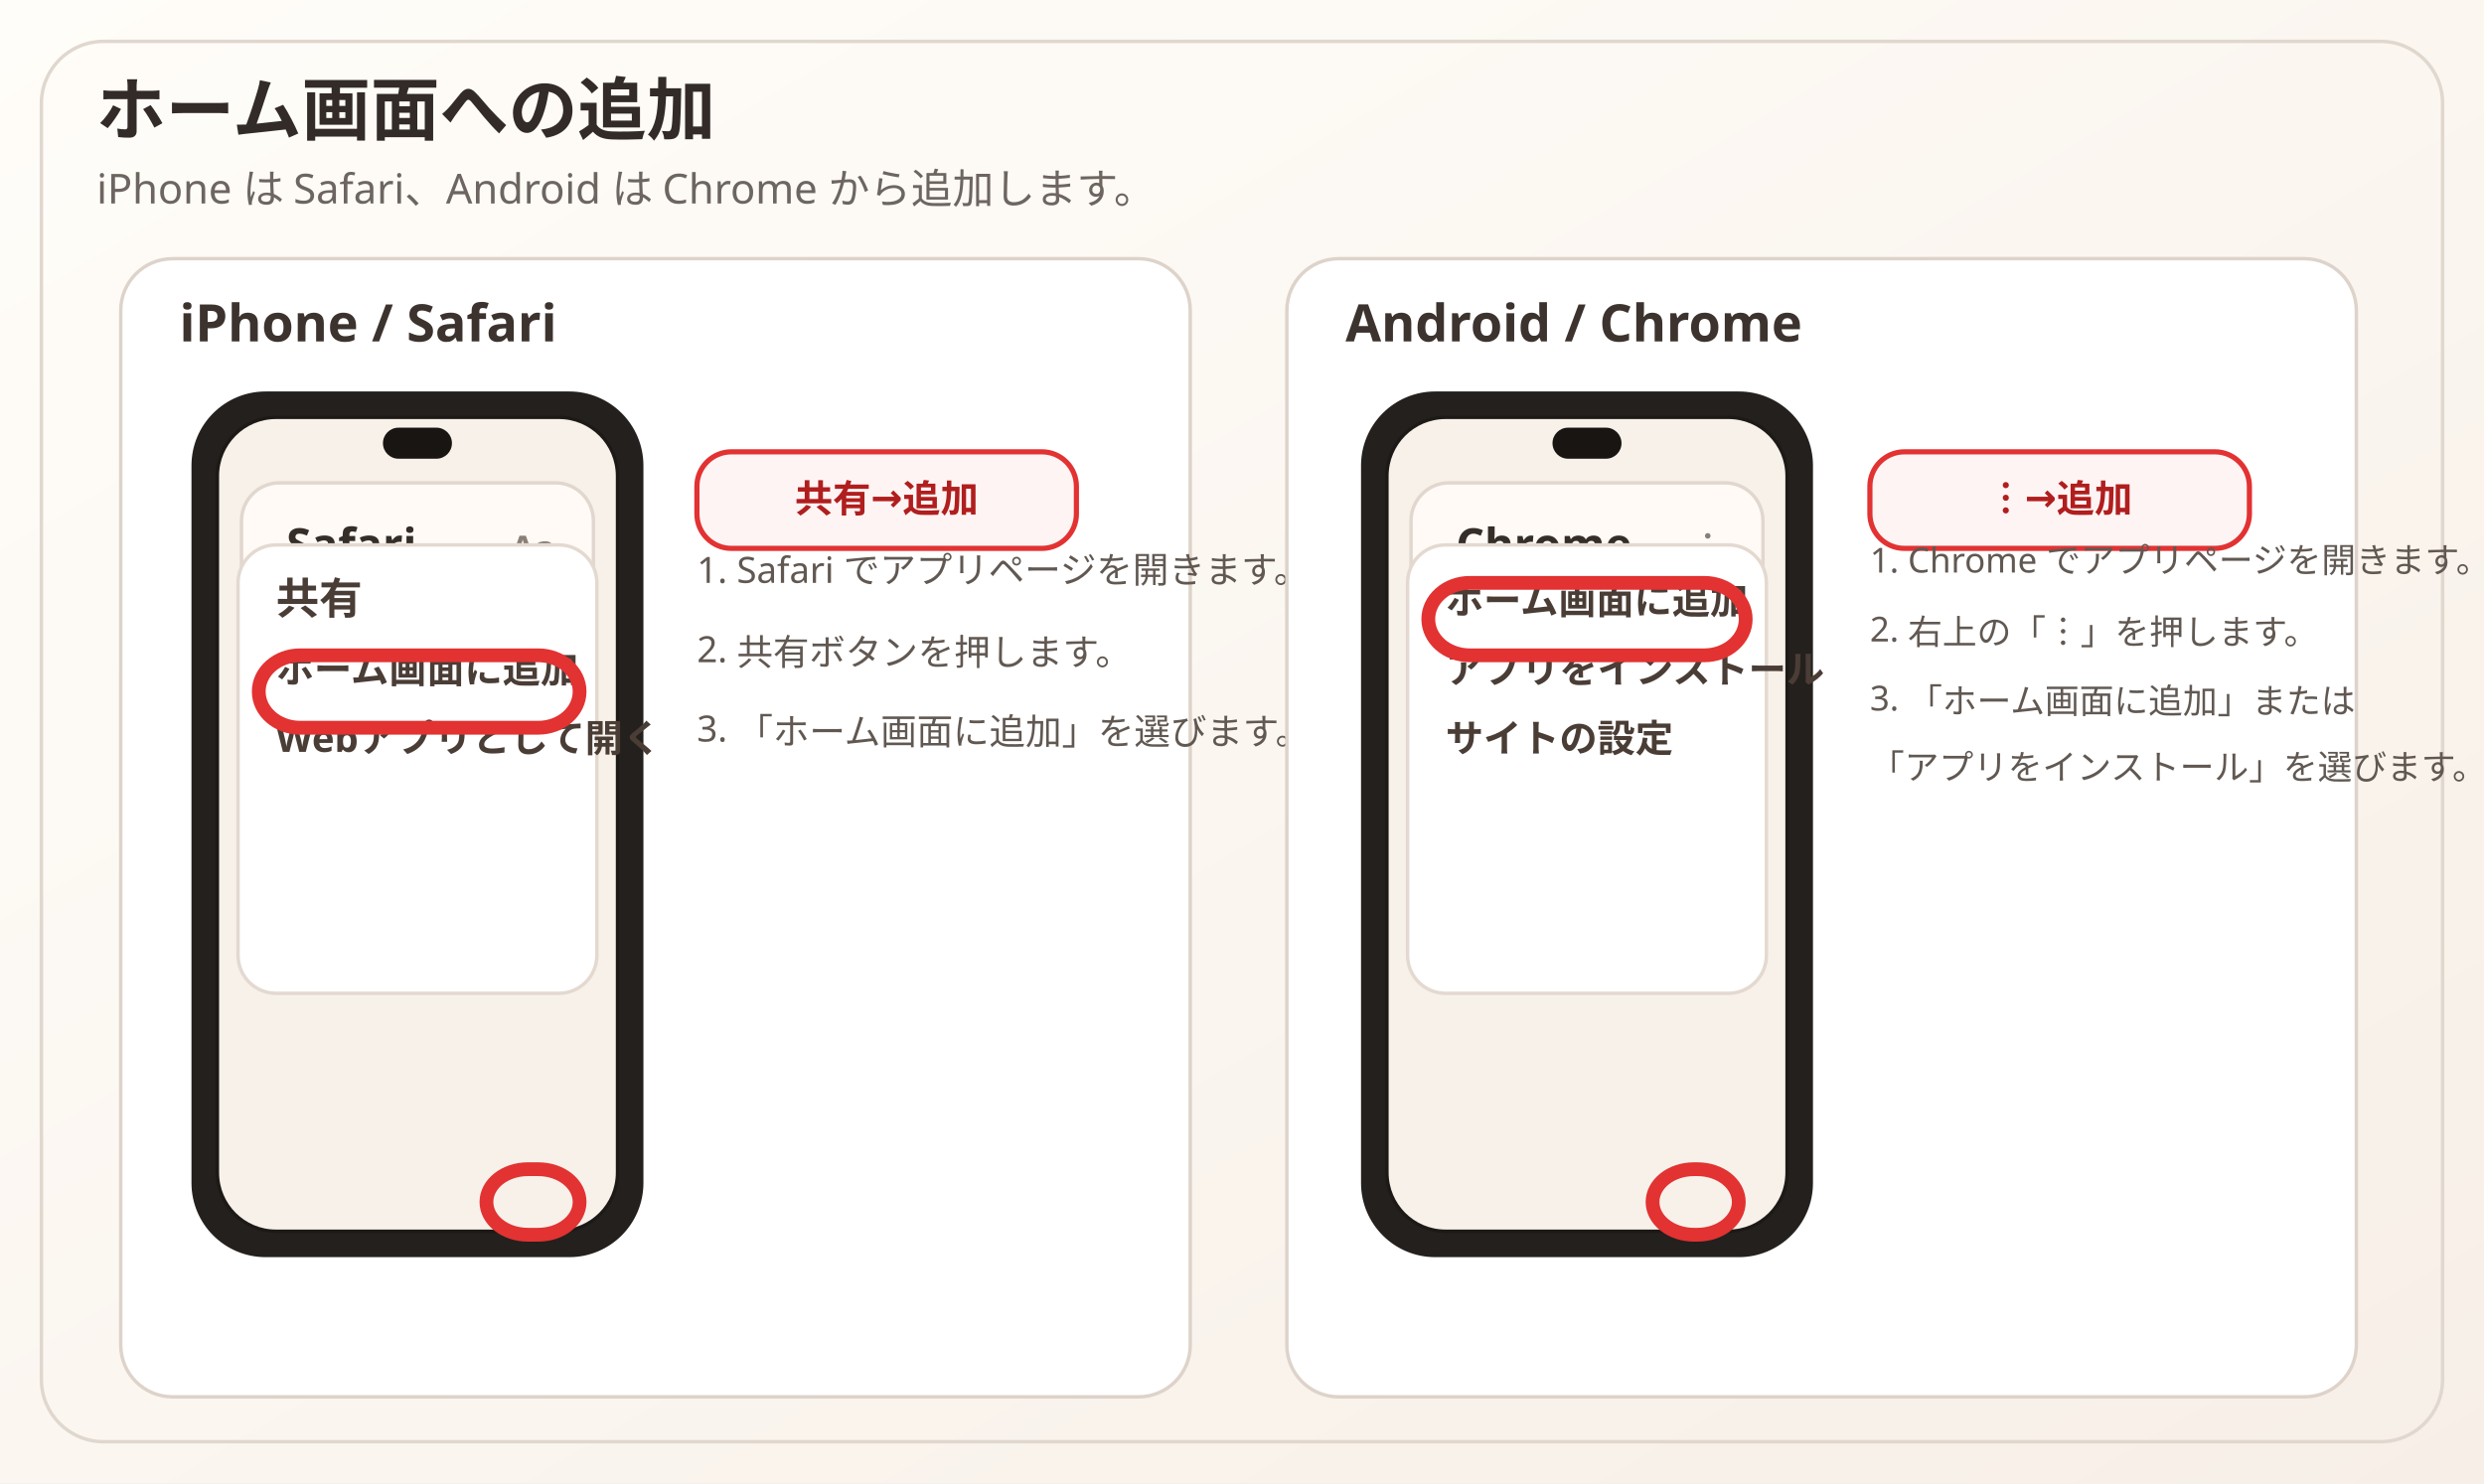
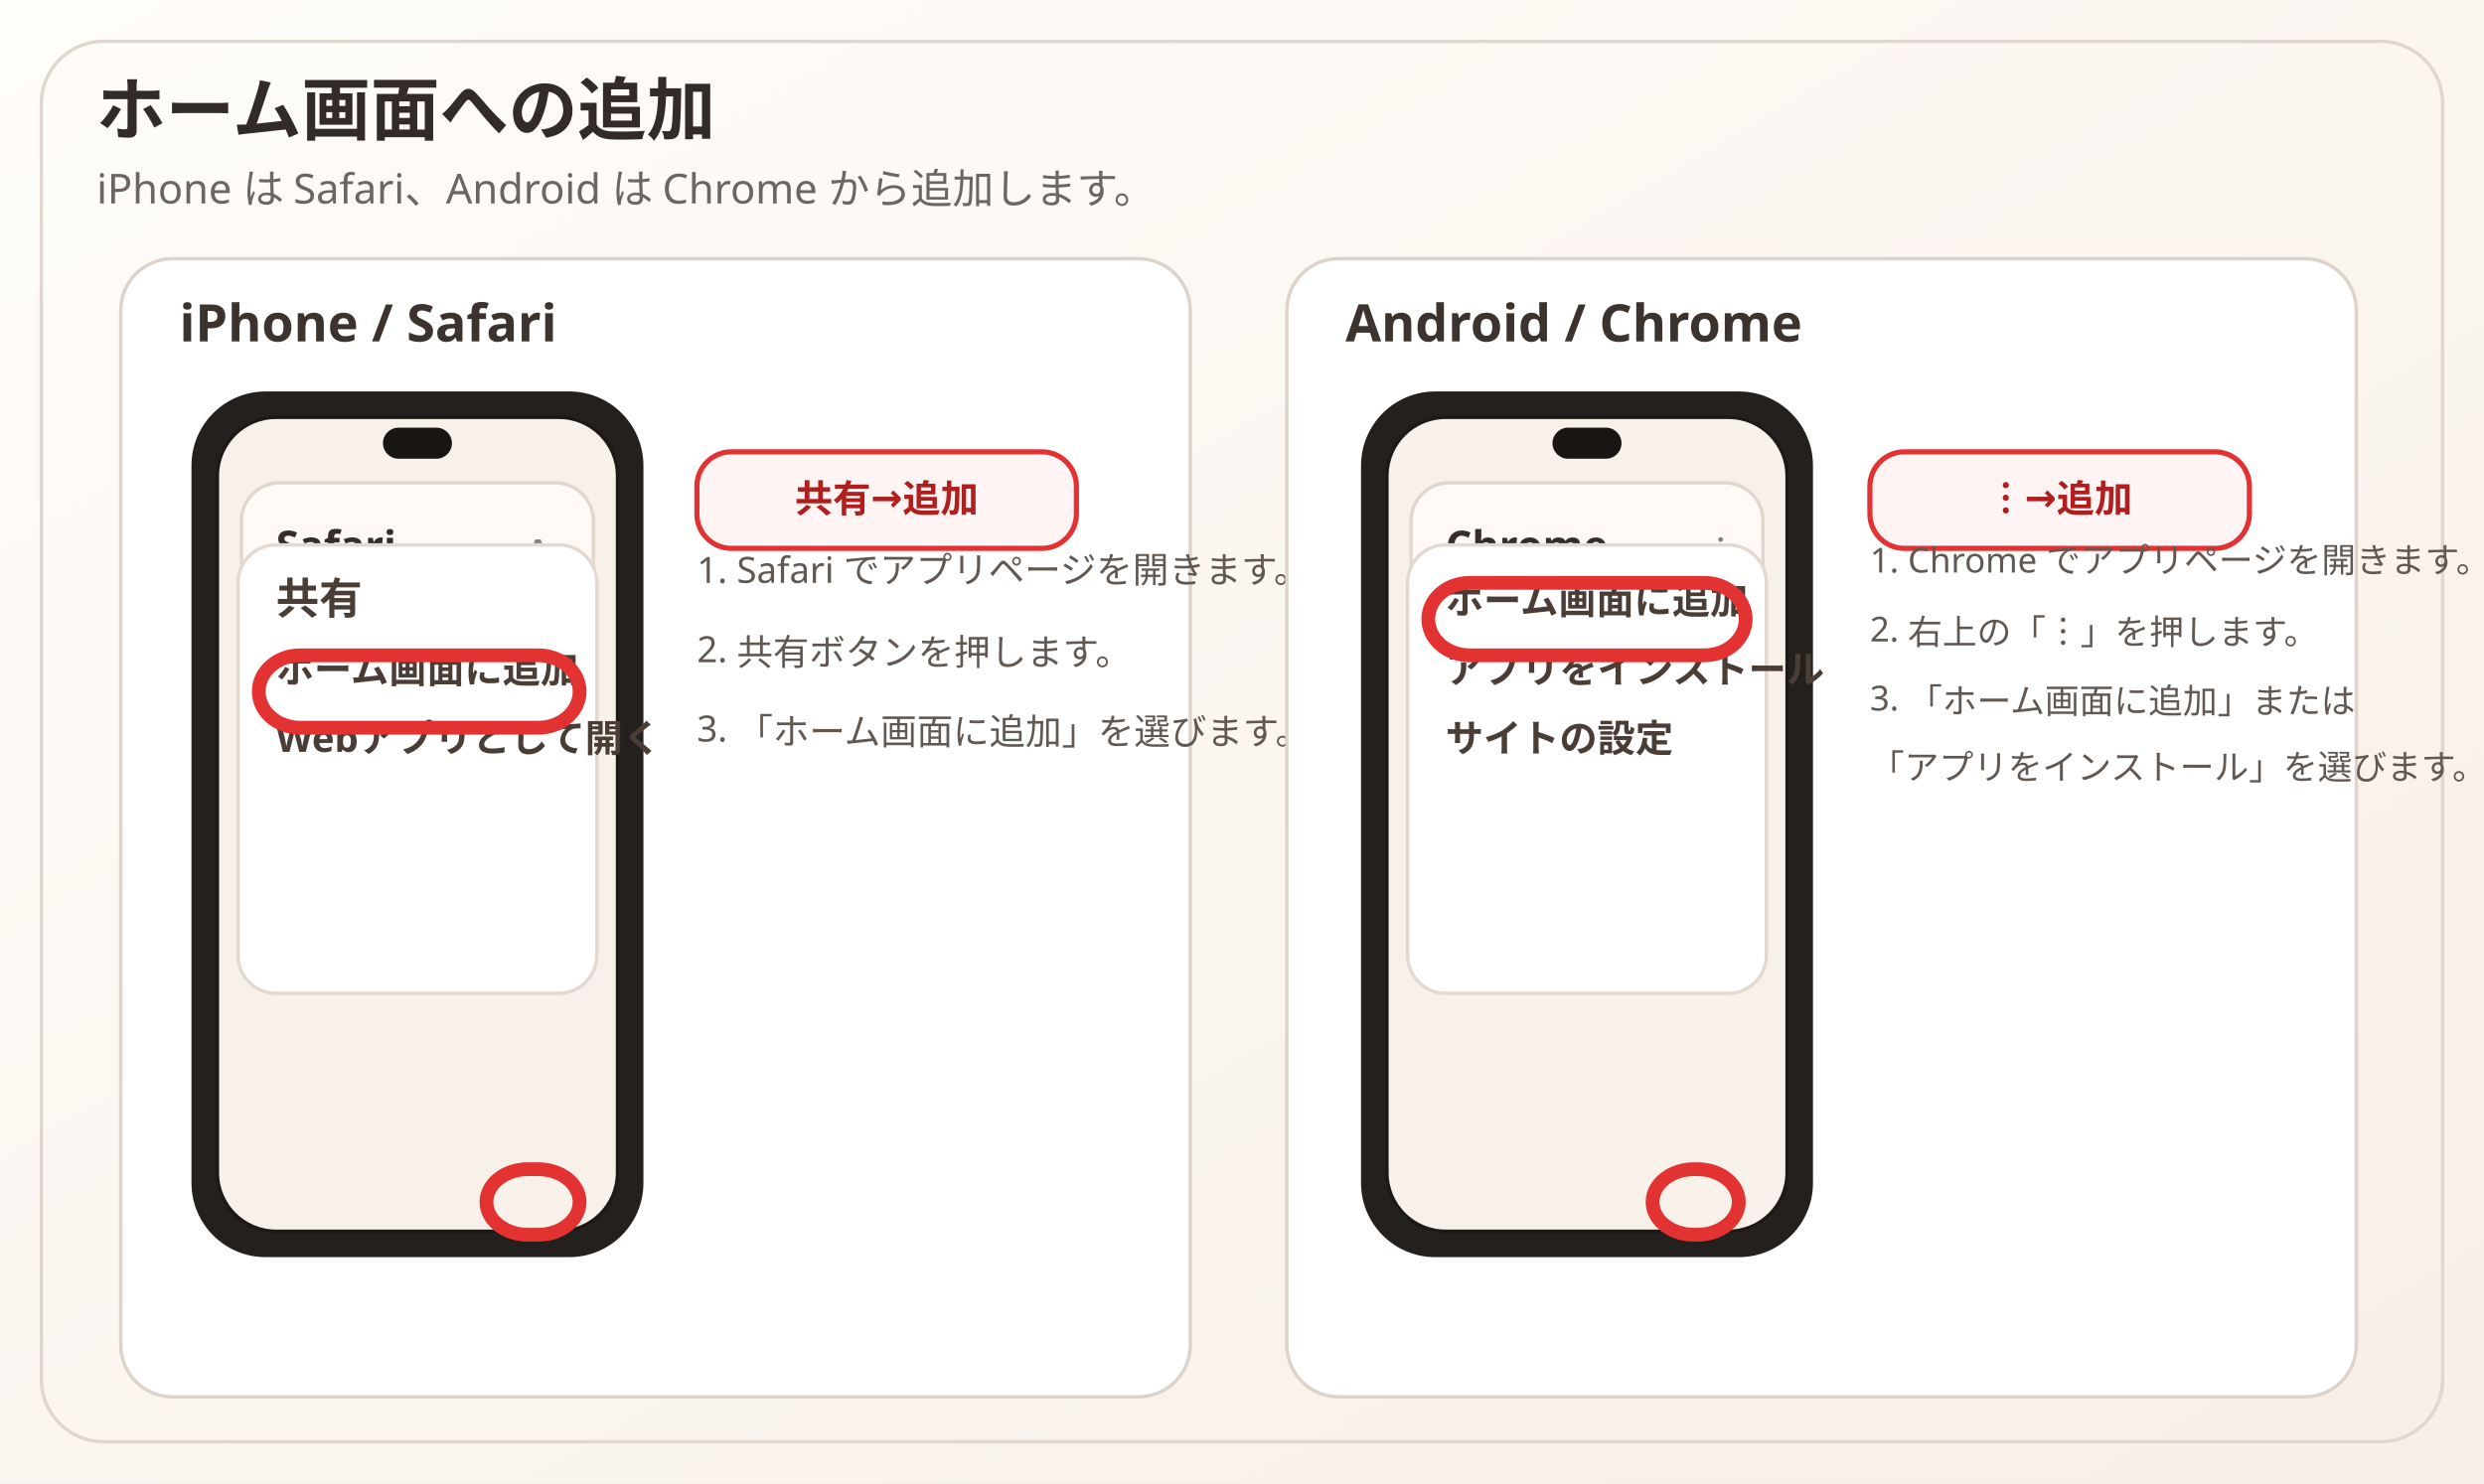
<svg xmlns="http://www.w3.org/2000/svg" width="1440" height="860" viewBox="0 0 1440 860">
  <defs>
    <linearGradient id="bg" x1="0" y1="0" x2="1" y2="1">
      <stop offset="0%" stop-color="#fffdf9" />
      <stop offset="100%" stop-color="#f7efe7" />
    </linearGradient>
  </defs>
  <rect width="1440" height="860" fill="url(#bg)" />
  <rect x="24" y="24" width="1392" height="812" rx="36" fill="none" stroke="#e0d7ce" stroke-width="2" />
  <text x="56" y="78" font-family="Hiragino Sans, Yu Gothic, sans-serif" font-size="40" font-weight="800" fill="#332b27" text-anchor="start">ホーム画面への追加</text>
  <text x="56" y="118" font-family="Hiragino Sans, Yu Gothic, sans-serif" font-size="24" font-weight="500" fill="#6d655f" text-anchor="start">iPhone は Safari、Android は Chrome から追加します。</text>
  <rect x="70" y="150" width="620" height="660" rx="30" fill="#fff" stroke="#ddd3ca" stroke-width="2" />
  <text x="104" y="198" font-family="Hiragino Sans, Yu Gothic, sans-serif" font-size="30" font-weight="800" fill="#3c332e" text-anchor="start">iPhone / Safari</text>
  <rect x="112" y="228" width="260" height="500" rx="42" fill="#24201d" stroke="#24201d" stroke-width="2" />
  <rect x="126" y="242" width="232" height="472" rx="34" fill="#f7f1ea" stroke="#1d1916" stroke-width="2" />
  <rect x="222" y="248" width="40" height="18" rx="9" fill="#181513" stroke="#181513" stroke-width="0" />
  <rect x="140" y="280" width="204" height="74" rx="22" fill="#fffaf6" stroke="#e1d7ce" stroke-width="2" />
-   <text x="166" y="325" font-family="Hiragino Sans, Yu Gothic, sans-serif" font-size="26" font-weight="700" fill="#342d28" text-anchor="start">Safari</text>
-   <text x="322" y="325" font-family="Hiragino Sans, Yu Gothic, sans-serif" font-size="20" font-weight="600" fill="#8a7f77" text-anchor="end">Aa</text>
+   <text x="160" y="325" font-family="Hiragino Sans, Yu Gothic, sans-serif" font-size="24" font-weight="700" fill="#342d28" text-anchor="start">Safari</text>
+   <text x="328" y="325" font-family="Hiragino Sans, Yu Gothic, sans-serif" font-size="17" font-weight="600" fill="#8a7f77" text-anchor="end">Aa</text>
  <rect x="138" y="316" width="208" height="260" rx="22" fill="#fff" stroke="#e3d9d0" stroke-width="2" />
  <text x="160" y="356" font-family="Hiragino Sans, Yu Gothic, sans-serif" font-size="25" font-weight="700" fill="#4a3d36" text-anchor="start">共有</text>
  <text x="160" y="396" font-family="Hiragino Sans, Yu Gothic, sans-serif" font-size="22" font-weight="700" fill="#4a3d36" text-anchor="start">ホーム画面に追加</text>
  <text x="160" y="436" font-family="Hiragino Sans, Yu Gothic, sans-serif" font-size="22" font-weight="700" fill="#4a3d36" text-anchor="start">Webアプリとして開く</text>
  <rect x="150" y="380" width="186" height="42" rx="24" fill="none" stroke="#e23232" stroke-width="8" />
  <rect x="282" y="678" width="54" height="38" rx="24" fill="none" stroke="#e23232" stroke-width="8" />
  <rect x="404" y="262" width="220" height="56" rx="20" fill="#fff4f4" stroke="#e23232" stroke-width="3" />
  <text x="514" y="297" font-family="Hiragino Sans, Yu Gothic, sans-serif" font-size="22" font-weight="700" fill="#b01e1e" text-anchor="middle">共有→追加</text>
  <text x="404" y="338" font-family="Hiragino Sans, Yu Gothic, sans-serif" font-size="21" font-weight="500" fill="#615852" text-anchor="start">1. Safari でアプリページを開きます。</text>
  <text x="404" y="384" font-family="Hiragino Sans, Yu Gothic, sans-serif" font-size="21" font-weight="500" fill="#615852" text-anchor="start">2. 共有ボタンを押します。</text>
  <text x="404" y="430" font-family="Hiragino Sans, Yu Gothic, sans-serif" font-size="21" font-weight="500" fill="#615852" text-anchor="start">3. 「ホーム画面に追加」を選びます。</text>
  <rect x="746" y="150" width="620" height="660" rx="30" fill="#fff" stroke="#ddd3ca" stroke-width="2" />
  <text x="780" y="198" font-family="Hiragino Sans, Yu Gothic, sans-serif" font-size="30" font-weight="800" fill="#3c332e" text-anchor="start">Android / Chrome</text>
  <rect x="790" y="228" width="260" height="500" rx="42" fill="#24201d" stroke="#24201d" stroke-width="2" />
  <rect x="804" y="242" width="232" height="472" rx="34" fill="#f7f1ea" stroke="#1d1916" stroke-width="2" />
  <rect x="900" y="248" width="40" height="18" rx="9" fill="#181513" stroke="#181513" stroke-width="0" />
  <rect x="818" y="280" width="204" height="74" rx="22" fill="#fffaf6" stroke="#e1d7ce" stroke-width="2" />
-   <text x="844" y="325" font-family="Hiragino Sans, Yu Gothic, sans-serif" font-size="26" font-weight="700" fill="#342d28" text-anchor="start">Chrome</text>
-   <text x="1000" y="325" font-family="Hiragino Sans, Yu Gothic, sans-serif" font-size="20" font-weight="600" fill="#8a7f77" text-anchor="end">︙</text>
+   <text x="838" y="325" font-family="Hiragino Sans, Yu Gothic, sans-serif" font-size="24" font-weight="700" fill="#342d28" text-anchor="start">Chrome</text>
+   <text x="1006" y="325" font-family="Hiragino Sans, Yu Gothic, sans-serif" font-size="17" font-weight="600" fill="#8a7f77" text-anchor="end">︙</text>
  <rect x="816" y="316" width="208" height="260" rx="22" fill="#fff" stroke="#e3d9d0" stroke-width="2" />
  <text x="838" y="356" font-family="Hiragino Sans, Yu Gothic, sans-serif" font-size="22" font-weight="700" fill="#4a3d36" text-anchor="start">ホーム画面に追加</text>
  <text x="838" y="396" font-family="Hiragino Sans, Yu Gothic, sans-serif" font-size="22" font-weight="700" fill="#4a3d36" text-anchor="start">アプリをインストール</text>
  <text x="838" y="436" font-family="Hiragino Sans, Yu Gothic, sans-serif" font-size="22" font-weight="700" fill="#4a3d36" text-anchor="start">サイトの設定</text>
  <rect x="828" y="338" width="184" height="42" rx="24" fill="none" stroke="#e23232" stroke-width="8" />
  <rect x="958" y="678" width="50" height="38" rx="24" fill="none" stroke="#e23232" stroke-width="8" />
  <rect x="1084" y="262" width="220" height="56" rx="20" fill="#fff4f4" stroke="#e23232" stroke-width="3" />
  <text x="1194" y="297" font-family="Hiragino Sans, Yu Gothic, sans-serif" font-size="22" font-weight="700" fill="#b01e1e" text-anchor="middle">︙→追加</text>
  <text x="1084" y="332" font-family="Hiragino Sans, Yu Gothic, sans-serif" font-size="20" font-weight="500" fill="#615852" text-anchor="start">1. Chrome でアプリページを開きます。</text>
  <text x="1084" y="372" font-family="Hiragino Sans, Yu Gothic, sans-serif" font-size="20" font-weight="500" fill="#615852" text-anchor="start">2. 右上の「︙」を押します。</text>
  <text x="1084" y="412" font-family="Hiragino Sans, Yu Gothic, sans-serif" font-size="20" font-weight="500" fill="#615852" text-anchor="start">3. 「ホーム画面に追加」または</text>
  <text x="1084" y="452" font-family="Hiragino Sans, Yu Gothic, sans-serif" font-size="20" font-weight="500" fill="#615852" text-anchor="start">   「アプリをインストール」を選びます。</text>
</svg>
